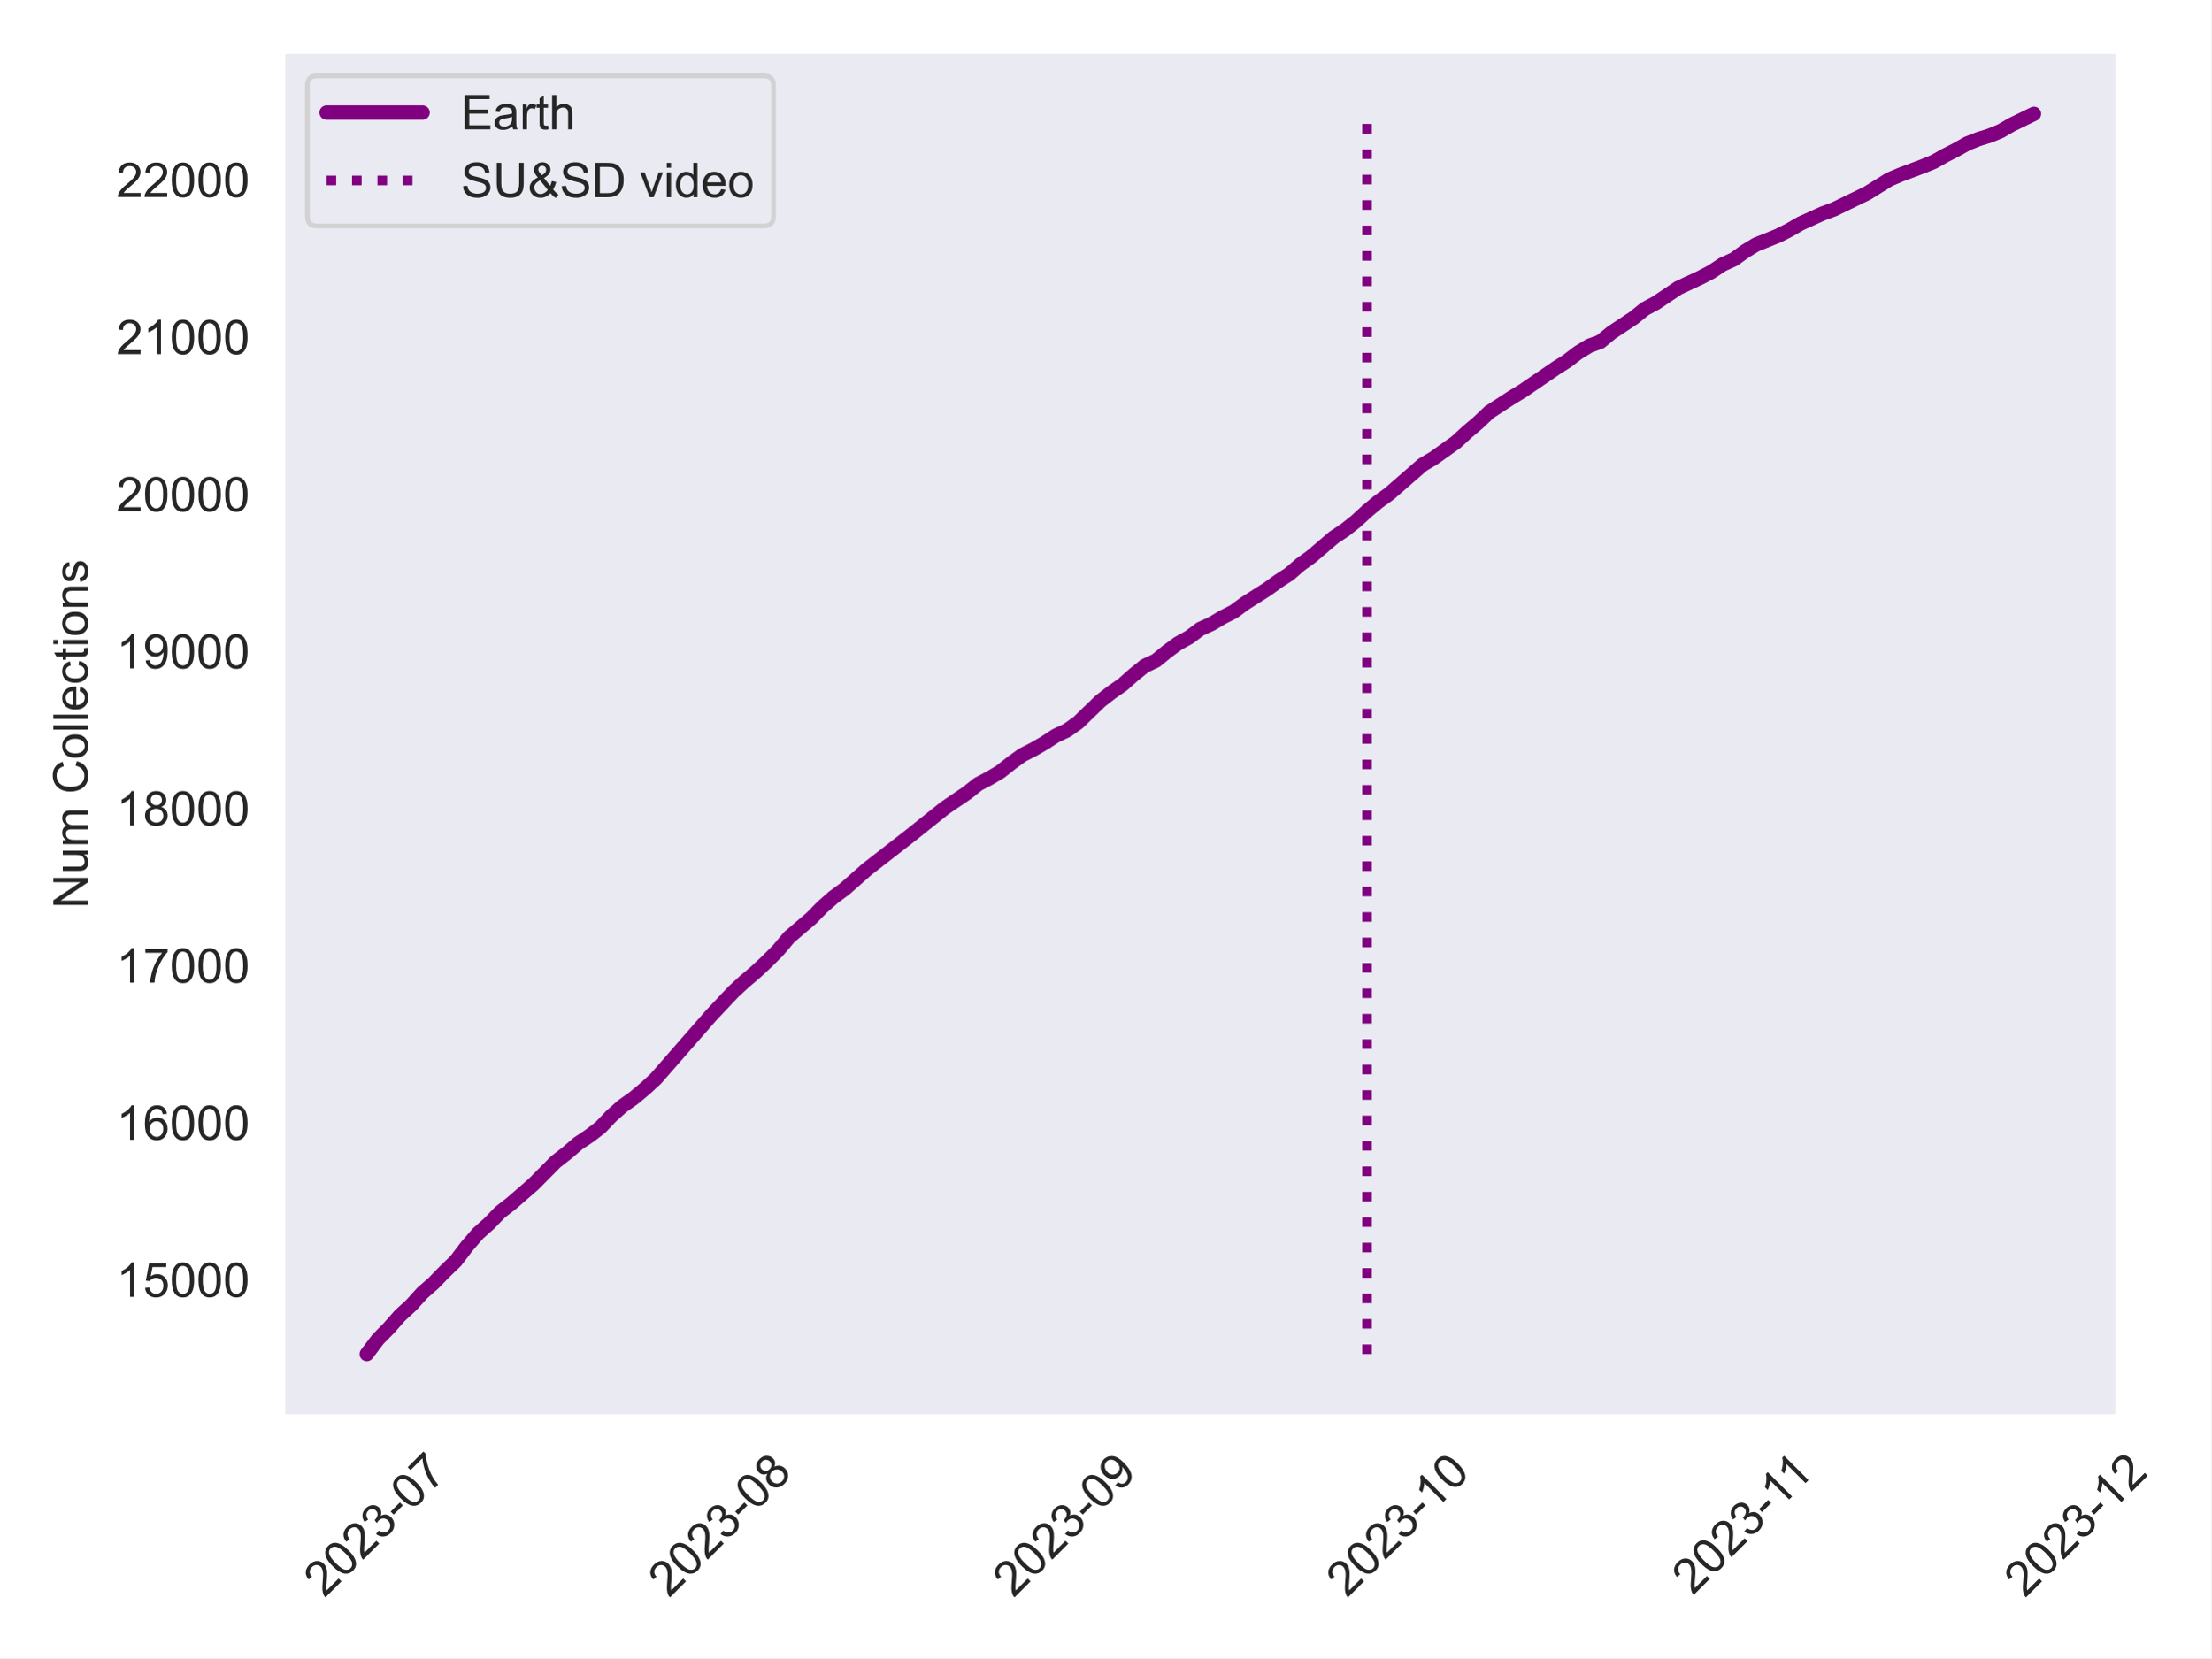
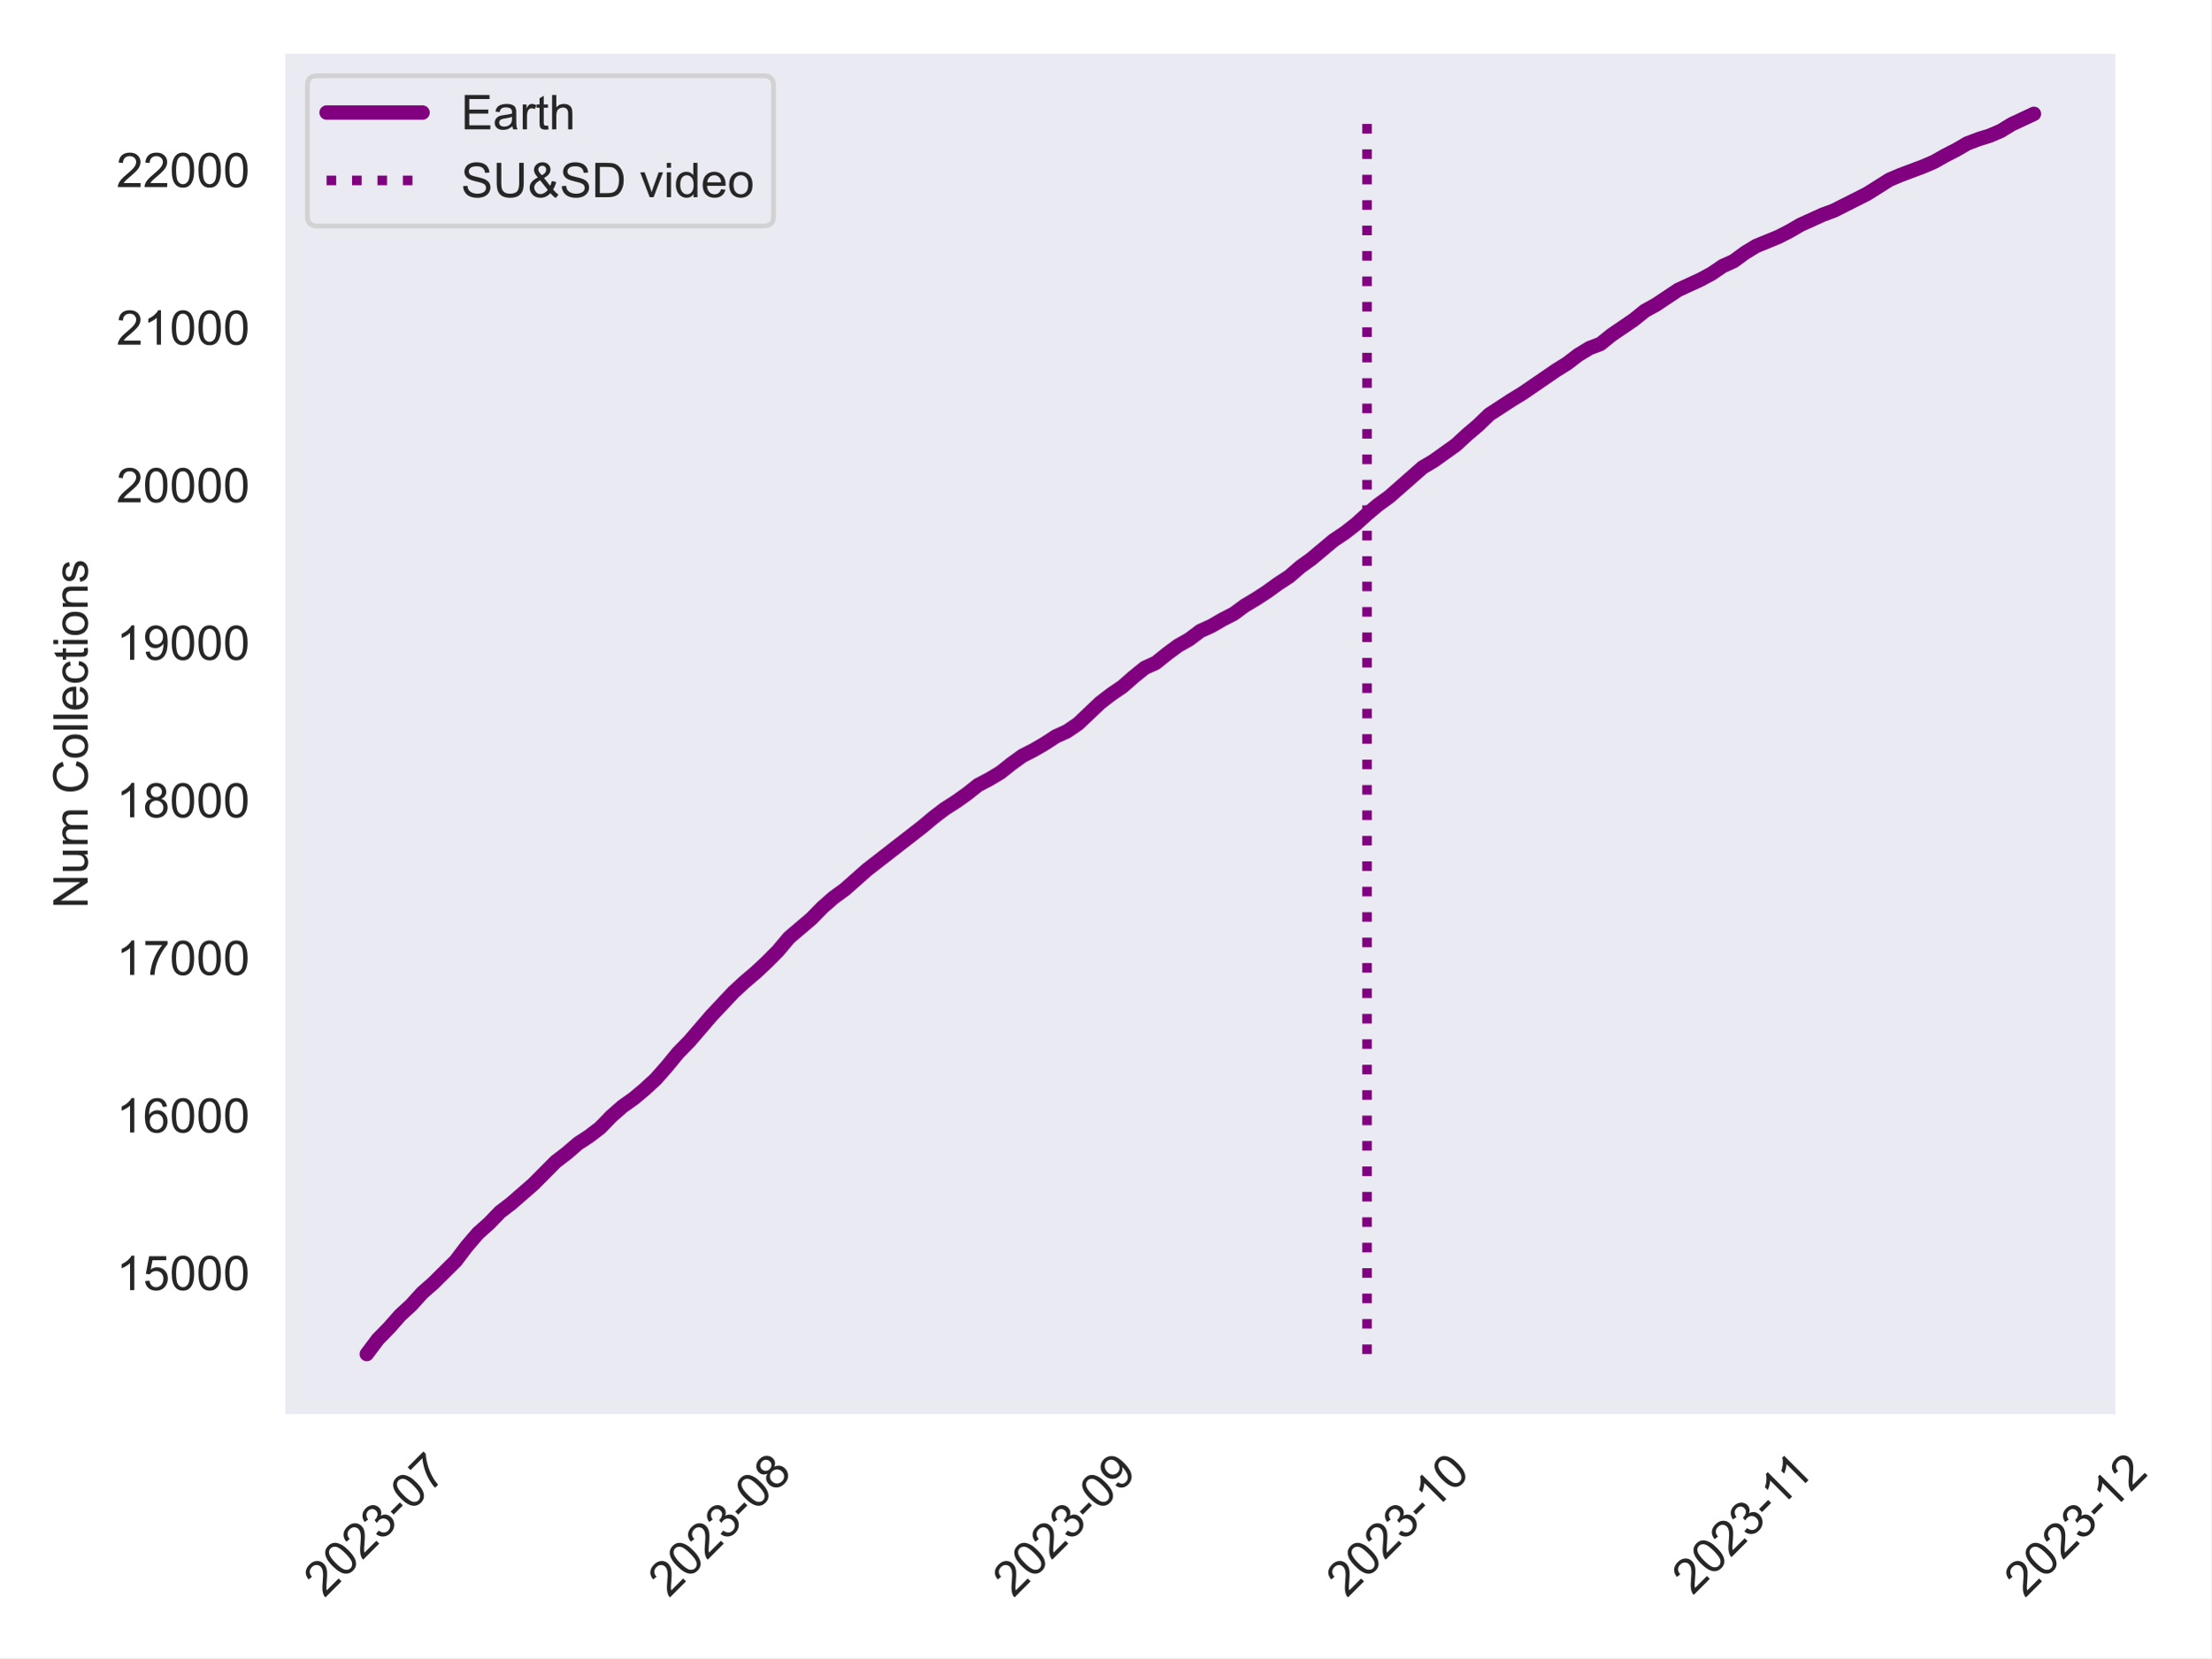
<svg xmlns="http://www.w3.org/2000/svg" xmlns:xlink="http://www.w3.org/1999/xlink" width="460.8pt" height="345.6pt" viewBox="0 0 460.8 345.6" version="1.1">
  <defs>
    <style type="text/css">*{stroke-linejoin: round; stroke-linecap: butt}</style>
  </defs>
  <g id="figure_1">
    <g id="patch_1">
      <path d="M 0 345.6  L 460.8 345.6  L 460.8 0  L 0 0  z " style="fill: #ffffff" />
    </g>
    <g id="axes_1">
      <g id="patch_2">
        <path d="M 59.06 295.153  L 441.252 295.153  L 441.252 10.8  L 59.06 10.8  z " style="fill: #eaeaf2" />
      </g>
      <g id="matplotlib.axis_1">
        <g id="xtick_1">
          <g id="text_1">
            <g style="fill: #262626" transform="translate(67.60289 333.1617) rotate(-45) scale(0.1 -0.1)">
              <defs>
                <path id="ArialMT-32" d="M 3222 541  L 3222 0  L 194 0  Q 188 203 259 391  Q 375 700 629 1000  Q 884 1300 1366 1694  Q 2113 2306 2375 2664  Q 2638 3022 2638 3341  Q 2638 3675 2398 3904  Q 2159 4134 1775 4134  Q 1369 4134 1125 3890  Q 881 3647 878 3216  L 300 3275  Q 359 3922 746 4261  Q 1134 4600 1788 4600  Q 2447 4600 2831 4234  Q 3216 3869 3216 3328  Q 3216 3053 3103 2787  Q 2991 2522 2730 2228  Q 2469 1934 1863 1422  Q 1356 997 1212 845  Q 1069 694 975 541  L 3222 541  z " transform="scale(0.015625)" />
                <path id="ArialMT-30" d="M 266 2259  Q 266 3072 433 3567  Q 600 4063 929 4331  Q 1259 4600 1759 4600  Q 2128 4600 2406 4451  Q 2684 4303 2865 4023  Q 3047 3744 3150 3342  Q 3253 2941 3253 2259  Q 3253 1453 3087 958  Q 2922 463 2592 192  Q 2263 -78 1759 -78  Q 1097 -78 719 397  Q 266 969 266 2259  z M 844 2259  Q 844 1131 1108 757  Q 1372 384 1759 384  Q 2147 384 2411 759  Q 2675 1134 2675 2259  Q 2675 3391 2411 3762  Q 2147 4134 1753 4134  Q 1366 4134 1134 3806  Q 844 3388 844 2259  z " transform="scale(0.015625)" />
                <path id="ArialMT-33" d="M 269 1209  L 831 1284  Q 928 806 1161 595  Q 1394 384 1728 384  Q 2125 384 2398 659  Q 2672 934 2672 1341  Q 2672 1728 2419 1979  Q 2166 2231 1775 2231  Q 1616 2231 1378 2169  L 1441 2663  Q 1497 2656 1531 2656  Q 1891 2656 2178 2843  Q 2466 3031 2466 3422  Q 2466 3731 2256 3934  Q 2047 4138 1716 4138  Q 1388 4138 1169 3931  Q 950 3725 888 3313  L 325 3413  Q 428 3978 793 4289  Q 1159 4600 1703 4600  Q 2078 4600 2393 4439  Q 2709 4278 2876 4000  Q 3044 3722 3044 3409  Q 3044 3113 2884 2869  Q 2725 2625 2413 2481  Q 2819 2388 3044 2092  Q 3269 1797 3269 1353  Q 3269 753 2831 336  Q 2394 -81 1725 -81  Q 1122 -81 723 278  Q 325 638 269 1209  z " transform="scale(0.015625)" />
                <path id="ArialMT-2d" d="M 203 1375  L 203 1941  L 1931 1941  L 1931 1375  L 203 1375  z " transform="scale(0.015625)" />
                <path id="ArialMT-37" d="M 303 3981  L 303 4522  L 3269 4522  L 3269 4084  Q 2831 3619 2401 2847  Q 1972 2075 1738 1259  Q 1569 684 1522 0  L 944 0  Q 953 541 1156 1306  Q 1359 2072 1739 2783  Q 2119 3494 2547 3981  L 303 3981  z " transform="scale(0.015625)" />
              </defs>
              <use xlink:href="#ArialMT-32" />
              <use xlink:href="#ArialMT-30" x="55.615" />
              <use xlink:href="#ArialMT-32" x="111.23" />
              <use xlink:href="#ArialMT-33" x="166.846" />
              <use xlink:href="#ArialMT-2d" x="222.461" />
              <use xlink:href="#ArialMT-30" x="255.762" />
              <use xlink:href="#ArialMT-37" x="311.377" />
            </g>
          </g>
        </g>
        <g id="xtick_2">
          <g id="text_2">
            <g style="fill: #262626" transform="translate(139.4086 333.1617) rotate(-45) scale(0.1 -0.1)">
              <defs>
                <path id="ArialMT-38" d="M 1131 2484  Q 781 2613 612 2850  Q 444 3088 444 3419  Q 444 3919 803 4259  Q 1163 4600 1759 4600  Q 2359 4600 2725 4251  Q 3091 3903 3091 3403  Q 3091 3084 2923 2848  Q 2756 2613 2416 2484  Q 2838 2347 3058 2040  Q 3278 1734 3278 1309  Q 3278 722 2862 322  Q 2447 -78 1769 -78  Q 1091 -78 675 323  Q 259 725 259 1325  Q 259 1772 486 2073  Q 713 2375 1131 2484  z M 1019 3438  Q 1019 3113 1228 2906  Q 1438 2700 1772 2700  Q 2097 2700 2305 2904  Q 2513 3109 2513 3406  Q 2513 3716 2298 3927  Q 2084 4138 1766 4138  Q 1444 4138 1231 3931  Q 1019 3725 1019 3438  z M 838 1322  Q 838 1081 952 856  Q 1066 631 1291 507  Q 1516 384 1775 384  Q 2178 384 2440 643  Q 2703 903 2703 1303  Q 2703 1709 2433 1975  Q 2163 2241 1756 2241  Q 1359 2241 1098 1978  Q 838 1716 838 1322  z " transform="scale(0.015625)" />
              </defs>
              <use xlink:href="#ArialMT-32" />
              <use xlink:href="#ArialMT-30" x="55.615" />
              <use xlink:href="#ArialMT-32" x="111.23" />
              <use xlink:href="#ArialMT-33" x="166.846" />
              <use xlink:href="#ArialMT-2d" x="222.461" />
              <use xlink:href="#ArialMT-30" x="255.762" />
              <use xlink:href="#ArialMT-38" x="311.377" />
            </g>
          </g>
        </g>
        <g id="xtick_3">
          <g id="text_3">
            <g style="fill: #262626" transform="translate(211.2143 333.1617) rotate(-45) scale(0.1 -0.1)">
              <defs>
                <path id="ArialMT-39" d="M 350 1059  L 891 1109  Q 959 728 1153 556  Q 1347 384 1650 384  Q 1909 384 2104 503  Q 2300 622 2425 820  Q 2550 1019 2634 1356  Q 2719 1694 2719 2044  Q 2719 2081 2716 2156  Q 2547 1888 2255 1720  Q 1963 1553 1622 1553  Q 1053 1553 659 1965  Q 266 2378 266 3053  Q 266 3750 677 4175  Q 1088 4600 1706 4600  Q 2153 4600 2523 4359  Q 2894 4119 3086 3673  Q 3278 3228 3278 2384  Q 3278 1506 3087 986  Q 2897 466 2520 194  Q 2144 -78 1638 -78  Q 1100 -78 759 220  Q 419 519 350 1059  z M 2653 3081  Q 2653 3566 2395 3850  Q 2138 4134 1775 4134  Q 1400 4134 1122 3828  Q 844 3522 844 3034  Q 844 2597 1108 2323  Q 1372 2050 1759 2050  Q 2150 2050 2401 2323  Q 2653 2597 2653 3081  z " transform="scale(0.015625)" />
              </defs>
              <use xlink:href="#ArialMT-32" />
              <use xlink:href="#ArialMT-30" x="55.615" />
              <use xlink:href="#ArialMT-32" x="111.23" />
              <use xlink:href="#ArialMT-33" x="166.846" />
              <use xlink:href="#ArialMT-2d" x="222.461" />
              <use xlink:href="#ArialMT-30" x="255.762" />
              <use xlink:href="#ArialMT-39" x="311.377" />
            </g>
          </g>
        </g>
        <g id="xtick_4">
          <g id="text_4">
            <g style="fill: #262626" transform="translate(280.7037 333.1617) rotate(-45) scale(0.1 -0.1)">
              <defs>
                <path id="ArialMT-31" d="M 2384 0  L 1822 0  L 1822 3584  Q 1619 3391 1289 3197  Q 959 3003 697 2906  L 697 3450  Q 1169 3672 1522 3987  Q 1875 4303 2022 4600  L 2384 4600  L 2384 0  z " transform="scale(0.015625)" />
              </defs>
              <use xlink:href="#ArialMT-32" />
              <use xlink:href="#ArialMT-30" x="55.615" />
              <use xlink:href="#ArialMT-32" x="111.23" />
              <use xlink:href="#ArialMT-33" x="166.846" />
              <use xlink:href="#ArialMT-2d" x="222.461" />
              <use xlink:href="#ArialMT-31" x="255.762" />
              <use xlink:href="#ArialMT-30" x="311.377" />
            </g>
          </g>
        </g>
        <g id="xtick_5">
          <g id="text_5">
            <g style="fill: #262626" transform="translate(352.7702 332.6402) rotate(-45) scale(0.1 -0.1)">
              <use xlink:href="#ArialMT-32" />
              <use xlink:href="#ArialMT-30" x="55.615" />
              <use xlink:href="#ArialMT-32" x="111.23" />
              <use xlink:href="#ArialMT-33" x="166.846" />
              <use xlink:href="#ArialMT-2d" x="222.461" />
              <use xlink:href="#ArialMT-31" x="255.762" />
              <use xlink:href="#ArialMT-31" x="304.002" />
            </g>
          </g>
        </g>
        <g id="xtick_6">
          <g id="text_6">
            <g style="fill: #262626" transform="translate(421.9988 333.1617) rotate(-45) scale(0.1 -0.1)">
              <use xlink:href="#ArialMT-32" />
              <use xlink:href="#ArialMT-30" x="55.615" />
              <use xlink:href="#ArialMT-32" x="111.23" />
              <use xlink:href="#ArialMT-33" x="166.846" />
              <use xlink:href="#ArialMT-2d" x="222.461" />
              <use xlink:href="#ArialMT-31" x="255.762" />
              <use xlink:href="#ArialMT-32" x="311.377" />
            </g>
          </g>
        </g>
      </g>
      <g id="matplotlib.axis_2">
        <g id="ytick_1">
          <g id="text_7">
-             <g style="fill: #262626" transform="translate(24.25531 270.3155) scale(0.1 -0.1)">
+             <g style="fill: #262626" transform="translate(24.25531 268.8928) scale(0.1 -0.1)">
              <defs>
                <path id="ArialMT-35" d="M 266 1200  L 856 1250  Q 922 819 1161 601  Q 1400 384 1738 384  Q 2144 384 2425 690  Q 2706 997 2706 1503  Q 2706 1984 2436 2262  Q 2166 2541 1728 2541  Q 1456 2541 1237 2417  Q 1019 2294 894 2097  L 366 2166  L 809 4519  L 3088 4519  L 3088 3981  L 1259 3981  L 1013 2750  Q 1425 3038 1878 3038  Q 2478 3038 2890 2622  Q 3303 2206 3303 1553  Q 3303 931 2941 478  Q 2500 -78 1738 -78  Q 1113 -78 717 272  Q 322 622 266 1200  z " transform="scale(0.015625)" />
              </defs>
              <use xlink:href="#ArialMT-31" />
              <use xlink:href="#ArialMT-35" x="55.615" />
              <use xlink:href="#ArialMT-30" x="111.23" />
              <use xlink:href="#ArialMT-30" x="166.846" />
              <use xlink:href="#ArialMT-30" x="222.461" />
            </g>
          </g>
        </g>
        <g id="ytick_2">
          <g id="text_8">
-             <g style="fill: #262626" transform="translate(24.25531 237.5646) scale(0.1 -0.1)">
+             <g style="fill: #262626" transform="translate(24.25531 236.0504) scale(0.1 -0.1)">
              <defs>
                <path id="ArialMT-36" d="M 3184 3459  L 2625 3416  Q 2550 3747 2413 3897  Q 2184 4138 1850 4138  Q 1581 4138 1378 3988  Q 1113 3794 959 3422  Q 806 3050 800 2363  Q 1003 2672 1297 2822  Q 1591 2972 1913 2972  Q 2475 2972 2870 2558  Q 3266 2144 3266 1488  Q 3266 1056 3080 686  Q 2894 316 2569 119  Q 2244 -78 1831 -78  Q 1128 -78 684 439  Q 241 956 241 2144  Q 241 3472 731 4075  Q 1159 4600 1884 4600  Q 2425 4600 2770 4297  Q 3116 3994 3184 3459  z M 888 1484  Q 888 1194 1011 928  Q 1134 663 1356 523  Q 1578 384 1822 384  Q 2178 384 2434 671  Q 2691 959 2691 1453  Q 2691 1928 2437 2201  Q 2184 2475 1800 2475  Q 1419 2475 1153 2201  Q 888 1928 888 1484  z " transform="scale(0.015625)" />
              </defs>
              <use xlink:href="#ArialMT-31" />
              <use xlink:href="#ArialMT-36" x="55.615" />
              <use xlink:href="#ArialMT-30" x="111.23" />
              <use xlink:href="#ArialMT-30" x="166.846" />
              <use xlink:href="#ArialMT-30" x="222.461" />
            </g>
          </g>
        </g>
        <g id="ytick_3">
          <g id="text_9">
-             <g style="fill: #262626" transform="translate(24.25531 204.8138) scale(0.1 -0.1)">
+             <g style="fill: #262626" transform="translate(24.25531 203.208) scale(0.1 -0.1)">
              <use xlink:href="#ArialMT-31" />
              <use xlink:href="#ArialMT-37" x="55.615" />
              <use xlink:href="#ArialMT-30" x="111.23" />
              <use xlink:href="#ArialMT-30" x="166.846" />
              <use xlink:href="#ArialMT-30" x="222.461" />
            </g>
          </g>
        </g>
        <g id="ytick_4">
          <g id="text_10">
-             <g style="fill: #262626" transform="translate(24.25531 172.0629) scale(0.1 -0.1)">
+             <g style="fill: #262626" transform="translate(24.25531 170.3656) scale(0.1 -0.1)">
              <use xlink:href="#ArialMT-31" />
              <use xlink:href="#ArialMT-38" x="55.615" />
              <use xlink:href="#ArialMT-30" x="111.23" />
              <use xlink:href="#ArialMT-30" x="166.846" />
              <use xlink:href="#ArialMT-30" x="222.461" />
            </g>
          </g>
        </g>
        <g id="ytick_5">
          <g id="text_11">
-             <g style="fill: #262626" transform="translate(24.25531 139.312) scale(0.1 -0.1)">
+             <g style="fill: #262626" transform="translate(24.25531 137.5232) scale(0.1 -0.1)">
              <use xlink:href="#ArialMT-31" />
              <use xlink:href="#ArialMT-39" x="55.615" />
              <use xlink:href="#ArialMT-30" x="111.23" />
              <use xlink:href="#ArialMT-30" x="166.846" />
              <use xlink:href="#ArialMT-30" x="222.461" />
            </g>
          </g>
        </g>
        <g id="ytick_6">
          <g id="text_12">
-             <g style="fill: #262626" transform="translate(24.25531 106.5611) scale(0.1 -0.1)">
+             <g style="fill: #262626" transform="translate(24.25531 104.6808) scale(0.1 -0.1)">
              <use xlink:href="#ArialMT-32" />
              <use xlink:href="#ArialMT-30" x="55.615" />
              <use xlink:href="#ArialMT-30" x="111.23" />
              <use xlink:href="#ArialMT-30" x="166.846" />
              <use xlink:href="#ArialMT-30" x="222.461" />
            </g>
          </g>
        </g>
        <g id="ytick_7">
          <g id="text_13">
-             <g style="fill: #262626" transform="translate(24.25531 73.81027) scale(0.1 -0.1)">
+             <g style="fill: #262626" transform="translate(24.25531 71.83835) scale(0.1 -0.1)">
              <use xlink:href="#ArialMT-32" />
              <use xlink:href="#ArialMT-31" x="55.615" />
              <use xlink:href="#ArialMT-30" x="111.23" />
              <use xlink:href="#ArialMT-30" x="166.846" />
              <use xlink:href="#ArialMT-30" x="222.461" />
            </g>
          </g>
        </g>
        <g id="ytick_8">
          <g id="text_14">
-             <g style="fill: #262626" transform="translate(24.25531 41.0594) scale(0.1 -0.1)">
+             <g style="fill: #262626" transform="translate(24.25531 38.99594) scale(0.1 -0.1)">
              <use xlink:href="#ArialMT-32" />
              <use xlink:href="#ArialMT-32" x="55.615" />
              <use xlink:href="#ArialMT-30" x="111.23" />
              <use xlink:href="#ArialMT-30" x="166.846" />
              <use xlink:href="#ArialMT-30" x="222.461" />
            </g>
          </g>
        </g>
        <g id="text_15">
          <g style="fill: #262626" transform="translate(18.26781 189.3764) rotate(-90) scale(0.1 -0.1)">
            <defs>
              <path id="ArialMT-4e" d="M 488 0  L 488 4581  L 1109 4581  L 3516 984  L 3516 4581  L 4097 4581  L 4097 0  L 3475 0  L 1069 3600  L 1069 0  L 488 0  z " transform="scale(0.015625)" />
              <path id="ArialMT-75" d="M 2597 0  L 2597 488  Q 2209 -75 1544 -75  Q 1250 -75 995 37  Q 741 150 617 320  Q 494 491 444 738  Q 409 903 409 1263  L 409 3319  L 972 3319  L 972 1478  Q 972 1038 1006 884  Q 1059 663 1231 536  Q 1403 409 1656 409  Q 1909 409 2131 539  Q 2353 669 2445 892  Q 2538 1116 2538 1541  L 2538 3319  L 3100 3319  L 3100 0  L 2597 0  z " transform="scale(0.015625)" />
              <path id="ArialMT-6d" d="M 422 0  L 422 3319  L 925 3319  L 925 2853  Q 1081 3097 1340 3245  Q 1600 3394 1931 3394  Q 2300 3394 2536 3241  Q 2772 3088 2869 2813  Q 3263 3394 3894 3394  Q 4388 3394 4653 3120  Q 4919 2847 4919 2278  L 4919 0  L 4359 0  L 4359 2091  Q 4359 2428 4304 2576  Q 4250 2725 4106 2815  Q 3963 2906 3769 2906  Q 3419 2906 3187 2673  Q 2956 2441 2956 1928  L 2956 0  L 2394 0  L 2394 2156  Q 2394 2531 2256 2718  Q 2119 2906 1806 2906  Q 1569 2906 1367 2781  Q 1166 2656 1075 2415  Q 984 2175 984 1722  L 984 0  L 422 0  z " transform="scale(0.015625)" />
              <path id="ArialMT-20" transform="scale(0.015625)" />
              <path id="ArialMT-43" d="M 3763 1606  L 4369 1453  Q 4178 706 3683 314  Q 3188 -78 2472 -78  Q 1731 -78 1267 223  Q 803 525 561 1097  Q 319 1669 319 2325  Q 319 3041 592 3573  Q 866 4106 1370 4382  Q 1875 4659 2481 4659  Q 3169 4659 3637 4309  Q 4106 3959 4291 3325  L 3694 3184  Q 3534 3684 3231 3912  Q 2928 4141 2469 4141  Q 1941 4141 1586 3887  Q 1231 3634 1087 3207  Q 944 2781 944 2328  Q 944 1744 1114 1308  Q 1284 872 1643 656  Q 2003 441 2422 441  Q 2931 441 3284 734  Q 3638 1028 3763 1606  z " transform="scale(0.015625)" />
              <path id="ArialMT-6f" d="M 213 1659  Q 213 2581 725 3025  Q 1153 3394 1769 3394  Q 2453 3394 2887 2945  Q 3322 2497 3322 1706  Q 3322 1066 3130 698  Q 2938 331 2570 128  Q 2203 -75 1769 -75  Q 1072 -75 642 372  Q 213 819 213 1659  z M 791 1659  Q 791 1022 1069 705  Q 1347 388 1769 388  Q 2188 388 2466 706  Q 2744 1025 2744 1678  Q 2744 2294 2464 2611  Q 2184 2928 1769 2928  Q 1347 2928 1069 2612  Q 791 2297 791 1659  z " transform="scale(0.015625)" />
              <path id="ArialMT-6c" d="M 409 0  L 409 4581  L 972 4581  L 972 0  L 409 0  z " transform="scale(0.015625)" />
              <path id="ArialMT-65" d="M 2694 1069  L 3275 997  Q 3138 488 2766 206  Q 2394 -75 1816 -75  Q 1088 -75 661 373  Q 234 822 234 1631  Q 234 2469 665 2931  Q 1097 3394 1784 3394  Q 2450 3394 2872 2941  Q 3294 2488 3294 1666  Q 3294 1616 3291 1516  L 816 1516  Q 847 969 1125 678  Q 1403 388 1819 388  Q 2128 388 2347 550  Q 2566 713 2694 1069  z M 847 1978  L 2700 1978  Q 2663 2397 2488 2606  Q 2219 2931 1791 2931  Q 1403 2931 1139 2672  Q 875 2413 847 1978  z " transform="scale(0.015625)" />
              <path id="ArialMT-63" d="M 2588 1216  L 3141 1144  Q 3050 572 2676 248  Q 2303 -75 1759 -75  Q 1078 -75 664 370  Q 250 816 250 1647  Q 250 2184 428 2587  Q 606 2991 970 3192  Q 1334 3394 1763 3394  Q 2303 3394 2647 3120  Q 2991 2847 3088 2344  L 2541 2259  Q 2463 2594 2264 2762  Q 2066 2931 1784 2931  Q 1359 2931 1093 2626  Q 828 2322 828 1663  Q 828 994 1084 691  Q 1341 388 1753 388  Q 2084 388 2306 591  Q 2528 794 2588 1216  z " transform="scale(0.015625)" />
              <path id="ArialMT-74" d="M 1650 503  L 1731 6  Q 1494 -44 1306 -44  Q 1000 -44 831 53  Q 663 150 594 308  Q 525 466 525 972  L 525 2881  L 113 2881  L 113 3319  L 525 3319  L 525 4141  L 1084 4478  L 1084 3319  L 1650 3319  L 1650 2881  L 1084 2881  L 1084 941  Q 1084 700 1114 631  Q 1144 563 1211 522  Q 1278 481 1403 481  Q 1497 481 1650 503  z " transform="scale(0.015625)" />
              <path id="ArialMT-69" d="M 425 3934  L 425 4581  L 988 4581  L 988 3934  L 425 3934  z M 425 0  L 425 3319  L 988 3319  L 988 0  L 425 0  z " transform="scale(0.015625)" />
              <path id="ArialMT-6e" d="M 422 0  L 422 3319  L 928 3319  L 928 2847  Q 1294 3394 1984 3394  Q 2284 3394 2536 3286  Q 2788 3178 2913 3003  Q 3038 2828 3088 2588  Q 3119 2431 3119 2041  L 3119 0  L 2556 0  L 2556 2019  Q 2556 2363 2490 2533  Q 2425 2703 2258 2804  Q 2091 2906 1866 2906  Q 1506 2906 1245 2678  Q 984 2450 984 1813  L 984 0  L 422 0  z " transform="scale(0.015625)" />
              <path id="ArialMT-73" d="M 197 991  L 753 1078  Q 800 744 1014 566  Q 1228 388 1613 388  Q 2000 388 2187 545  Q 2375 703 2375 916  Q 2375 1106 2209 1216  Q 2094 1291 1634 1406  Q 1016 1563 777 1677  Q 538 1791 414 1992  Q 291 2194 291 2438  Q 291 2659 392 2848  Q 494 3038 669 3163  Q 800 3259 1026 3326  Q 1253 3394 1513 3394  Q 1903 3394 2198 3281  Q 2494 3169 2634 2976  Q 2775 2784 2828 2463  L 2278 2388  Q 2241 2644 2061 2787  Q 1881 2931 1553 2931  Q 1166 2931 1000 2803  Q 834 2675 834 2503  Q 834 2394 903 2306  Q 972 2216 1119 2156  Q 1203 2125 1616 2013  Q 2213 1853 2448 1751  Q 2684 1650 2818 1456  Q 2953 1263 2953 975  Q 2953 694 2789 445  Q 2625 197 2315 61  Q 2006 -75 1616 -75  Q 969 -75 630 194  Q 291 463 197 991  z " transform="scale(0.015625)" />
            </defs>
            <use xlink:href="#ArialMT-4e" />
            <use xlink:href="#ArialMT-75" x="72.217" />
            <use xlink:href="#ArialMT-6d" x="127.832" />
            <use xlink:href="#ArialMT-20" x="211.133" />
            <use xlink:href="#ArialMT-43" x="238.916" />
            <use xlink:href="#ArialMT-6f" x="311.133" />
            <use xlink:href="#ArialMT-6c" x="366.748" />
            <use xlink:href="#ArialMT-6c" x="388.965" />
            <use xlink:href="#ArialMT-65" x="411.182" />
            <use xlink:href="#ArialMT-63" x="466.797" />
            <use xlink:href="#ArialMT-74" x="516.797" />
            <use xlink:href="#ArialMT-69" x="544.58" />
            <use xlink:href="#ArialMT-6f" x="566.797" />
            <use xlink:href="#ArialMT-6e" x="622.412" />
            <use xlink:href="#ArialMT-73" x="678.027" />
          </g>
        </g>
      </g>
      <g id="PolyCollection_1" />
      <g id="line2d_1">
-         <path d="M 76.432 282.228  L 78.749 279.149  L 81.065 276.791  L 83.381 274.171  L 85.698 272.042  L 88.014 269.488  L 90.33 267.457  L 92.647 265.066  L 94.963 262.839  L 97.279 259.793  L 99.595 257.108  L 101.912 255.045  L 104.228 252.654  L 106.544 250.852  L 111.177 246.824  L 115.81 242.141  L 118.126 240.339  L 120.442 238.342  L 122.759 236.802  L 125.075 235.034  L 127.391 232.61  L 129.708 230.547  L 132.024 228.909  L 134.34 226.977  L 136.656 224.848  L 148.238 211.584  L 152.871 206.671  L 155.187 204.543  L 157.503 202.578  L 159.82 200.416  L 162.136 198.091  L 164.452 195.34  L 169.085 191.377  L 171.401 189.019  L 173.718 186.988  L 176.034 185.285  L 180.666 181.191  L 189.932 173.986  L 196.881 168.418  L 201.513 165.274  L 203.83 163.44  L 206.146 162.229  L 208.462 160.853  L 210.779 159.019  L 213.095 157.349  L 215.411 156.17  L 217.727 154.827  L 220.044 153.32  L 222.36 152.24  L 224.676 150.602  L 229.309 146.115  L 231.625 144.314  L 233.942 142.709  L 236.258 140.646  L 238.574 138.779  L 240.891 137.698  L 243.207 135.799  L 245.523 134.096  L 247.84 132.818  L 250.156 131.082  L 252.472 130.034  L 254.788 128.659  L 257.105 127.48  L 259.421 125.777  L 264.054 122.829  L 266.37 121.159  L 268.686 119.652  L 271.003 117.655  L 273.319 115.984  L 277.952 112.021  L 280.268 110.482  L 282.584 108.648  L 284.901 106.519  L 287.217 104.587  L 289.533 102.917  L 296.482 96.858  L 298.798 95.482  L 303.431 92.174  L 305.747 90.046  L 308.064 88.081  L 310.38 85.886  L 315.013 82.873  L 317.329 81.465  L 324.278 76.716  L 326.594 75.242  L 328.911 73.474  L 331.227 72.065  L 333.543 71.214  L 335.859 69.314  L 340.492 66.236  L 342.808 64.369  L 345.125 63.124  L 349.757 60.013  L 354.39 57.852  L 356.706 56.64  L 359.023 55.1  L 361.339 54.052  L 363.655 52.382  L 365.972 50.974  L 370.604 49.107  L 372.92 47.928  L 375.237 46.585  L 379.869 44.489  L 382.186 43.638  L 389.135 40.264  L 393.767 37.382  L 396.084 36.4  L 400.716 34.664  L 403.033 33.714  L 405.349 32.404  L 407.665 31.225  L 409.981 29.915  L 412.298 28.998  L 414.614 28.278  L 416.93 27.328  L 419.247 25.985  L 423.879 23.725  L 423.879 23.725  " clip-path="url(#pb5b80b27a0)" style="fill: none; stroke: #800080; stroke-width: 3; stroke-linecap: round" />
+         <path d="M 76.432 282.228  L 78.749 279.141  L 81.065 276.776  L 83.381 274.149  L 85.698 272.014  L 88.014 269.452  L 90.33 267.416  L 94.963 262.818  L 97.279 259.764  L 99.595 257.07  L 101.912 255.001  L 104.228 252.604  L 106.544 250.83  L 111.177 246.791  L 115.81 242.127  L 118.126 240.354  L 120.442 238.35  L 122.759 236.84  L 125.075 235.066  L 127.391 232.669  L 129.708 230.632  L 132.024 228.99  L 134.34 227.052  L 136.656 224.918  L 138.973 222.29  L 141.289 219.466  L 143.605 217.101  L 148.238 211.715  L 152.871 206.789  L 155.187 204.654  L 157.503 202.683  L 159.82 200.516  L 162.136 198.184  L 164.452 195.425  L 169.085 191.484  L 171.401 189.12  L 173.718 187.083  L 176.034 185.408  L 180.666 181.303  L 192.248 172.304  L 194.564 170.366  L 196.881 168.593  L 199.197 167.115  L 201.513 165.473  L 203.83 163.634  L 206.146 162.419  L 208.462 161.039  L 210.779 159.2  L 213.095 157.525  L 215.411 156.343  L 217.727 154.996  L 220.044 153.485  L 222.36 152.435  L 224.676 150.858  L 229.309 146.457  L 231.625 144.684  L 233.942 143.107  L 236.258 141.071  L 238.574 139.199  L 240.891 138.148  L 243.207 136.276  L 245.523 134.568  L 247.84 133.255  L 250.156 131.514  L 252.472 130.463  L 254.788 129.116  L 257.105 127.934  L 259.421 126.226  L 261.737 124.847  L 264.054 123.336  L 266.37 121.661  L 268.686 120.15  L 271.003 118.147  L 273.319 116.472  L 277.952 112.597  L 280.268 111.053  L 282.584 109.247  L 284.901 107.145  L 287.217 105.207  L 289.533 103.532  L 296.482 97.424  L 298.798 96.044  L 303.431 92.727  L 305.747 90.592  L 308.064 88.622  L 310.38 86.388  L 315.013 83.367  L 317.329 81.955  L 324.278 77.193  L 326.594 75.748  L 328.911 73.974  L 331.227 72.562  L 333.543 71.675  L 335.859 69.803  L 340.492 66.65  L 342.808 64.778  L 345.125 63.497  L 349.757 60.41  L 354.39 58.275  L 356.706 57.027  L 359.023 55.451  L 361.339 54.4  L 363.655 52.692  L 365.972 51.28  L 370.604 49.375  L 372.92 48.193  L 375.237 46.846  L 379.869 44.744  L 382.186 43.89  L 389.135 40.376  L 393.767 37.453  L 396.084 36.468  L 400.716 34.727  L 403.033 33.742  L 405.349 32.428  L 407.665 31.246  L 409.981 29.9  L 412.298 29.013  L 414.614 28.29  L 416.93 27.305  L 419.247 25.893  L 423.879 23.725  L 423.879 23.725  " clip-path="url(#p274d956a74)" style="fill: none; stroke: #800080; stroke-width: 3; stroke-linecap: round" />
      </g>
      <g id="LineCollection_1">
-         <path d="M 284.901 282.228  L 284.901 23.725  " clip-path="url(#pb5b80b27a0)" style="fill: none; stroke-dasharray: 2,3.3; stroke-dashoffset: 0; stroke: #800080; stroke-width: 2" />
+         <path d="M 284.901 282.228  L 284.901 23.725  " clip-path="url(#p274d956a74)" style="fill: none; stroke-dasharray: 2,3.3; stroke-dashoffset: 0; stroke: #800080; stroke-width: 2" />
      </g>
      <g id="patch_3">
        <path d="M 59.06 295.153  L 59.06 10.8  " style="fill: none; stroke: #ffffff; stroke-width: 0.8; stroke-linejoin: miter; stroke-linecap: square" />
      </g>
      <g id="patch_4">
        <path d="M 441.252 295.153  L 441.252 10.8  " style="fill: none; stroke: #ffffff; stroke-width: 0.8; stroke-linejoin: miter; stroke-linecap: square" />
      </g>
      <g id="patch_5">
        <path d="M 59.06 295.153  L 441.252 295.153  " style="fill: none; stroke: #ffffff; stroke-width: 0.8; stroke-linejoin: miter; stroke-linecap: square" />
      </g>
      <g id="patch_6">
        <path d="M 59.06 10.8  L 441.252 10.8  " style="fill: none; stroke: #ffffff; stroke-width: 0.8; stroke-linejoin: miter; stroke-linecap: square" />
      </g>
      <g id="legend_1">
        <g id="patch_7">
          <path d="M 66.06 47.091  L 159.197 47.091  Q 161.197 47.091 161.197 45.091  L 161.197 17.8  Q 161.197 15.8 159.197 15.8  L 66.06 15.8  Q 64.06 15.8 64.06 17.8  L 64.06 45.091  Q 64.06 47.091 66.06 47.091  z " style="fill: #eaeaf2; opacity: 0.8; stroke: #cccccc; stroke-linejoin: miter" />
        </g>
        <g id="line2d_2">
          <path d="M 68.06 23.458  L 78.06 23.458  L 88.06 23.458  " style="fill: none; stroke: #800080; stroke-width: 3; stroke-linecap: round" />
        </g>
        <g id="text_16">
          <g style="fill: #262626" transform="translate(96.06 26.95781) scale(0.1 -0.1)">
            <defs>
              <path id="ArialMT-45" d="M 506 0  L 506 4581  L 3819 4581  L 3819 4041  L 1113 4041  L 1113 2638  L 3647 2638  L 3647 2100  L 1113 2100  L 1113 541  L 3925 541  L 3925 0  L 506 0  z " transform="scale(0.015625)" />
              <path id="ArialMT-61" d="M 2588 409  Q 2275 144 1986 34  Q 1697 -75 1366 -75  Q 819 -75 525 192  Q 231 459 231 875  Q 231 1119 342 1320  Q 453 1522 633 1644  Q 813 1766 1038 1828  Q 1203 1872 1538 1913  Q 2219 1994 2541 2106  Q 2544 2222 2544 2253  Q 2544 2597 2384 2738  Q 2169 2928 1744 2928  Q 1347 2928 1158 2789  Q 969 2650 878 2297  L 328 2372  Q 403 2725 575 2942  Q 747 3159 1072 3276  Q 1397 3394 1825 3394  Q 2250 3394 2515 3294  Q 2781 3194 2906 3042  Q 3031 2891 3081 2659  Q 3109 2516 3109 2141  L 3109 1391  Q 3109 606 3145 398  Q 3181 191 3288 0  L 2700 0  Q 2613 175 2588 409  z M 2541 1666  Q 2234 1541 1622 1453  Q 1275 1403 1131 1340  Q 988 1278 909 1158  Q 831 1038 831 891  Q 831 666 1001 516  Q 1172 366 1500 366  Q 1825 366 2078 508  Q 2331 650 2450 897  Q 2541 1088 2541 1459  L 2541 1666  z " transform="scale(0.015625)" />
              <path id="ArialMT-72" d="M 416 0  L 416 3319  L 922 3319  L 922 2816  Q 1116 3169 1280 3281  Q 1444 3394 1641 3394  Q 1925 3394 2219 3213  L 2025 2691  Q 1819 2813 1613 2813  Q 1428 2813 1281 2702  Q 1134 2591 1072 2394  Q 978 2094 978 1738  L 978 0  L 416 0  z " transform="scale(0.015625)" />
              <path id="ArialMT-68" d="M 422 0  L 422 4581  L 984 4581  L 984 2938  Q 1378 3394 1978 3394  Q 2347 3394 2619 3248  Q 2891 3103 3008 2847  Q 3125 2591 3125 2103  L 3125 0  L 2563 0  L 2563 2103  Q 2563 2525 2380 2717  Q 2197 2909 1863 2909  Q 1613 2909 1392 2779  Q 1172 2650 1078 2428  Q 984 2206 984 1816  L 984 0  L 422 0  z " transform="scale(0.015625)" />
            </defs>
            <use xlink:href="#ArialMT-45" />
            <use xlink:href="#ArialMT-61" x="66.699" />
            <use xlink:href="#ArialMT-72" x="122.314" />
            <use xlink:href="#ArialMT-74" x="155.615" />
            <use xlink:href="#ArialMT-68" x="183.398" />
          </g>
        </g>
        <g id="line2d_3">
          <path d="M 68.06 37.603  L 88.06 37.603  " style="fill: none; stroke-dasharray: 2,3.3; stroke-dashoffset: 0; stroke: #800080; stroke-width: 2" />
        </g>
        <g id="text_17">
          <g style="fill: #262626" transform="translate(96.06 41.10312) scale(0.1 -0.1)">
            <defs>
              <path id="ArialMT-53" d="M 288 1472  L 859 1522  Q 900 1178 1048 958  Q 1197 738 1509 602  Q 1822 466 2213 466  Q 2559 466 2825 569  Q 3091 672 3220 851  Q 3350 1031 3350 1244  Q 3350 1459 3225 1620  Q 3100 1781 2813 1891  Q 2628 1963 1997 2114  Q 1366 2266 1113 2400  Q 784 2572 623 2826  Q 463 3081 463 3397  Q 463 3744 659 4045  Q 856 4347 1234 4503  Q 1613 4659 2075 4659  Q 2584 4659 2973 4495  Q 3363 4331 3572 4012  Q 3781 3694 3797 3291  L 3216 3247  Q 3169 3681 2898 3903  Q 2628 4125 2100 4125  Q 1550 4125 1298 3923  Q 1047 3722 1047 3438  Q 1047 3191 1225 3031  Q 1400 2872 2139 2705  Q 2878 2538 3153 2413  Q 3553 2228 3743 1945  Q 3934 1663 3934 1294  Q 3934 928 3725 604  Q 3516 281 3123 101  Q 2731 -78 2241 -78  Q 1619 -78 1198 103  Q 778 284 539 648  Q 300 1013 288 1472  z " transform="scale(0.015625)" />
              <path id="ArialMT-55" d="M 3500 4581  L 4106 4581  L 4106 1934  Q 4106 1244 3950 837  Q 3794 431 3386 176  Q 2978 -78 2316 -78  Q 1672 -78 1262 144  Q 853 366 678 786  Q 503 1206 503 1934  L 503 4581  L 1109 4581  L 1109 1938  Q 1109 1341 1220 1058  Q 1331 775 1601 622  Q 1872 469 2263 469  Q 2931 469 3215 772  Q 3500 1075 3500 1938  L 3500 4581  z " transform="scale(0.015625)" />
              <path id="ArialMT-26" d="M 3041 541  Q 2763 231 2434 76  Q 2106 -78 1725 -78  Q 1022 -78 609 397  Q 275 784 275 1263  Q 275 1688 548 2030  Q 822 2372 1366 2631  Q 1056 2988 953 3209  Q 850 3431 850 3638  Q 850 4050 1173 4354  Q 1497 4659 1988 4659  Q 2456 4659 2754 4371  Q 3053 4084 3053 3681  Q 3053 3028 2188 2566  L 3009 1519  Q 3150 1794 3228 2156  L 3813 2031  Q 3663 1431 3406 1044  Q 3722 625 4122 341  L 3744 -106  Q 3403 113 3041 541  z M 1897 2928  Q 2263 3144 2370 3306  Q 2478 3469 2478 3666  Q 2478 3900 2329 4048  Q 2181 4197 1959 4197  Q 1731 4197 1579 4050  Q 1428 3903 1428 3691  Q 1428 3584 1483 3467  Q 1538 3350 1647 3219  L 1897 2928  z M 2688 984  L 1656 2263  Q 1200 1991 1040 1758  Q 881 1525 881 1297  Q 881 1019 1103 719  Q 1325 419 1731 419  Q 1984 419 2254 576  Q 2525 734 2688 984  z " transform="scale(0.015625)" />
              <path id="ArialMT-44" d="M 494 0  L 494 4581  L 2072 4581  Q 2606 4581 2888 4516  Q 3281 4425 3559 4188  Q 3922 3881 4101 3404  Q 4281 2928 4281 2316  Q 4281 1794 4159 1391  Q 4038 988 3847 723  Q 3656 459 3429 307  Q 3203 156 2883 78  Q 2563 0 2147 0  L 494 0  z M 1100 541  L 2078 541  Q 2531 541 2789 625  Q 3047 709 3200 863  Q 3416 1078 3536 1442  Q 3656 1806 3656 2325  Q 3656 3044 3420 3430  Q 3184 3816 2847 3947  Q 2603 4041 2063 4041  L 1100 4041  L 1100 541  z " transform="scale(0.015625)" />
              <path id="ArialMT-76" d="M 1344 0  L 81 3319  L 675 3319  L 1388 1331  Q 1503 1009 1600 663  Q 1675 925 1809 1294  L 2547 3319  L 3125 3319  L 1869 0  L 1344 0  z " transform="scale(0.015625)" />
              <path id="ArialMT-64" d="M 2575 0  L 2575 419  Q 2259 -75 1647 -75  Q 1250 -75 917 144  Q 584 363 401 755  Q 219 1147 219 1656  Q 219 2153 384 2558  Q 550 2963 881 3178  Q 1213 3394 1622 3394  Q 1922 3394 2156 3267  Q 2391 3141 2538 2938  L 2538 4581  L 3097 4581  L 3097 0  L 2575 0  z M 797 1656  Q 797 1019 1065 703  Q 1334 388 1700 388  Q 2069 388 2326 689  Q 2584 991 2584 1609  Q 2584 2291 2321 2609  Q 2059 2928 1675 2928  Q 1300 2928 1048 2622  Q 797 2316 797 1656  z " transform="scale(0.015625)" />
            </defs>
            <use xlink:href="#ArialMT-53" />
            <use xlink:href="#ArialMT-55" x="66.699" />
            <use xlink:href="#ArialMT-26" x="138.916" />
            <use xlink:href="#ArialMT-53" x="205.615" />
            <use xlink:href="#ArialMT-44" x="272.314" />
            <use xlink:href="#ArialMT-20" x="344.531" />
            <use xlink:href="#ArialMT-76" x="372.314" />
            <use xlink:href="#ArialMT-69" x="422.314" />
            <use xlink:href="#ArialMT-64" x="444.531" />
            <use xlink:href="#ArialMT-65" x="500.146" />
            <use xlink:href="#ArialMT-6f" x="555.762" />
          </g>
        </g>
      </g>
    </g>
  </g>
  <defs>
-     <clipPath id="pb5b80b27a0">
+     <clipPath id="p274d956a74">
      <rect x="59.06" y="10.8" width="382.192" height="284.353" />
    </clipPath>
  </defs>
</svg>
